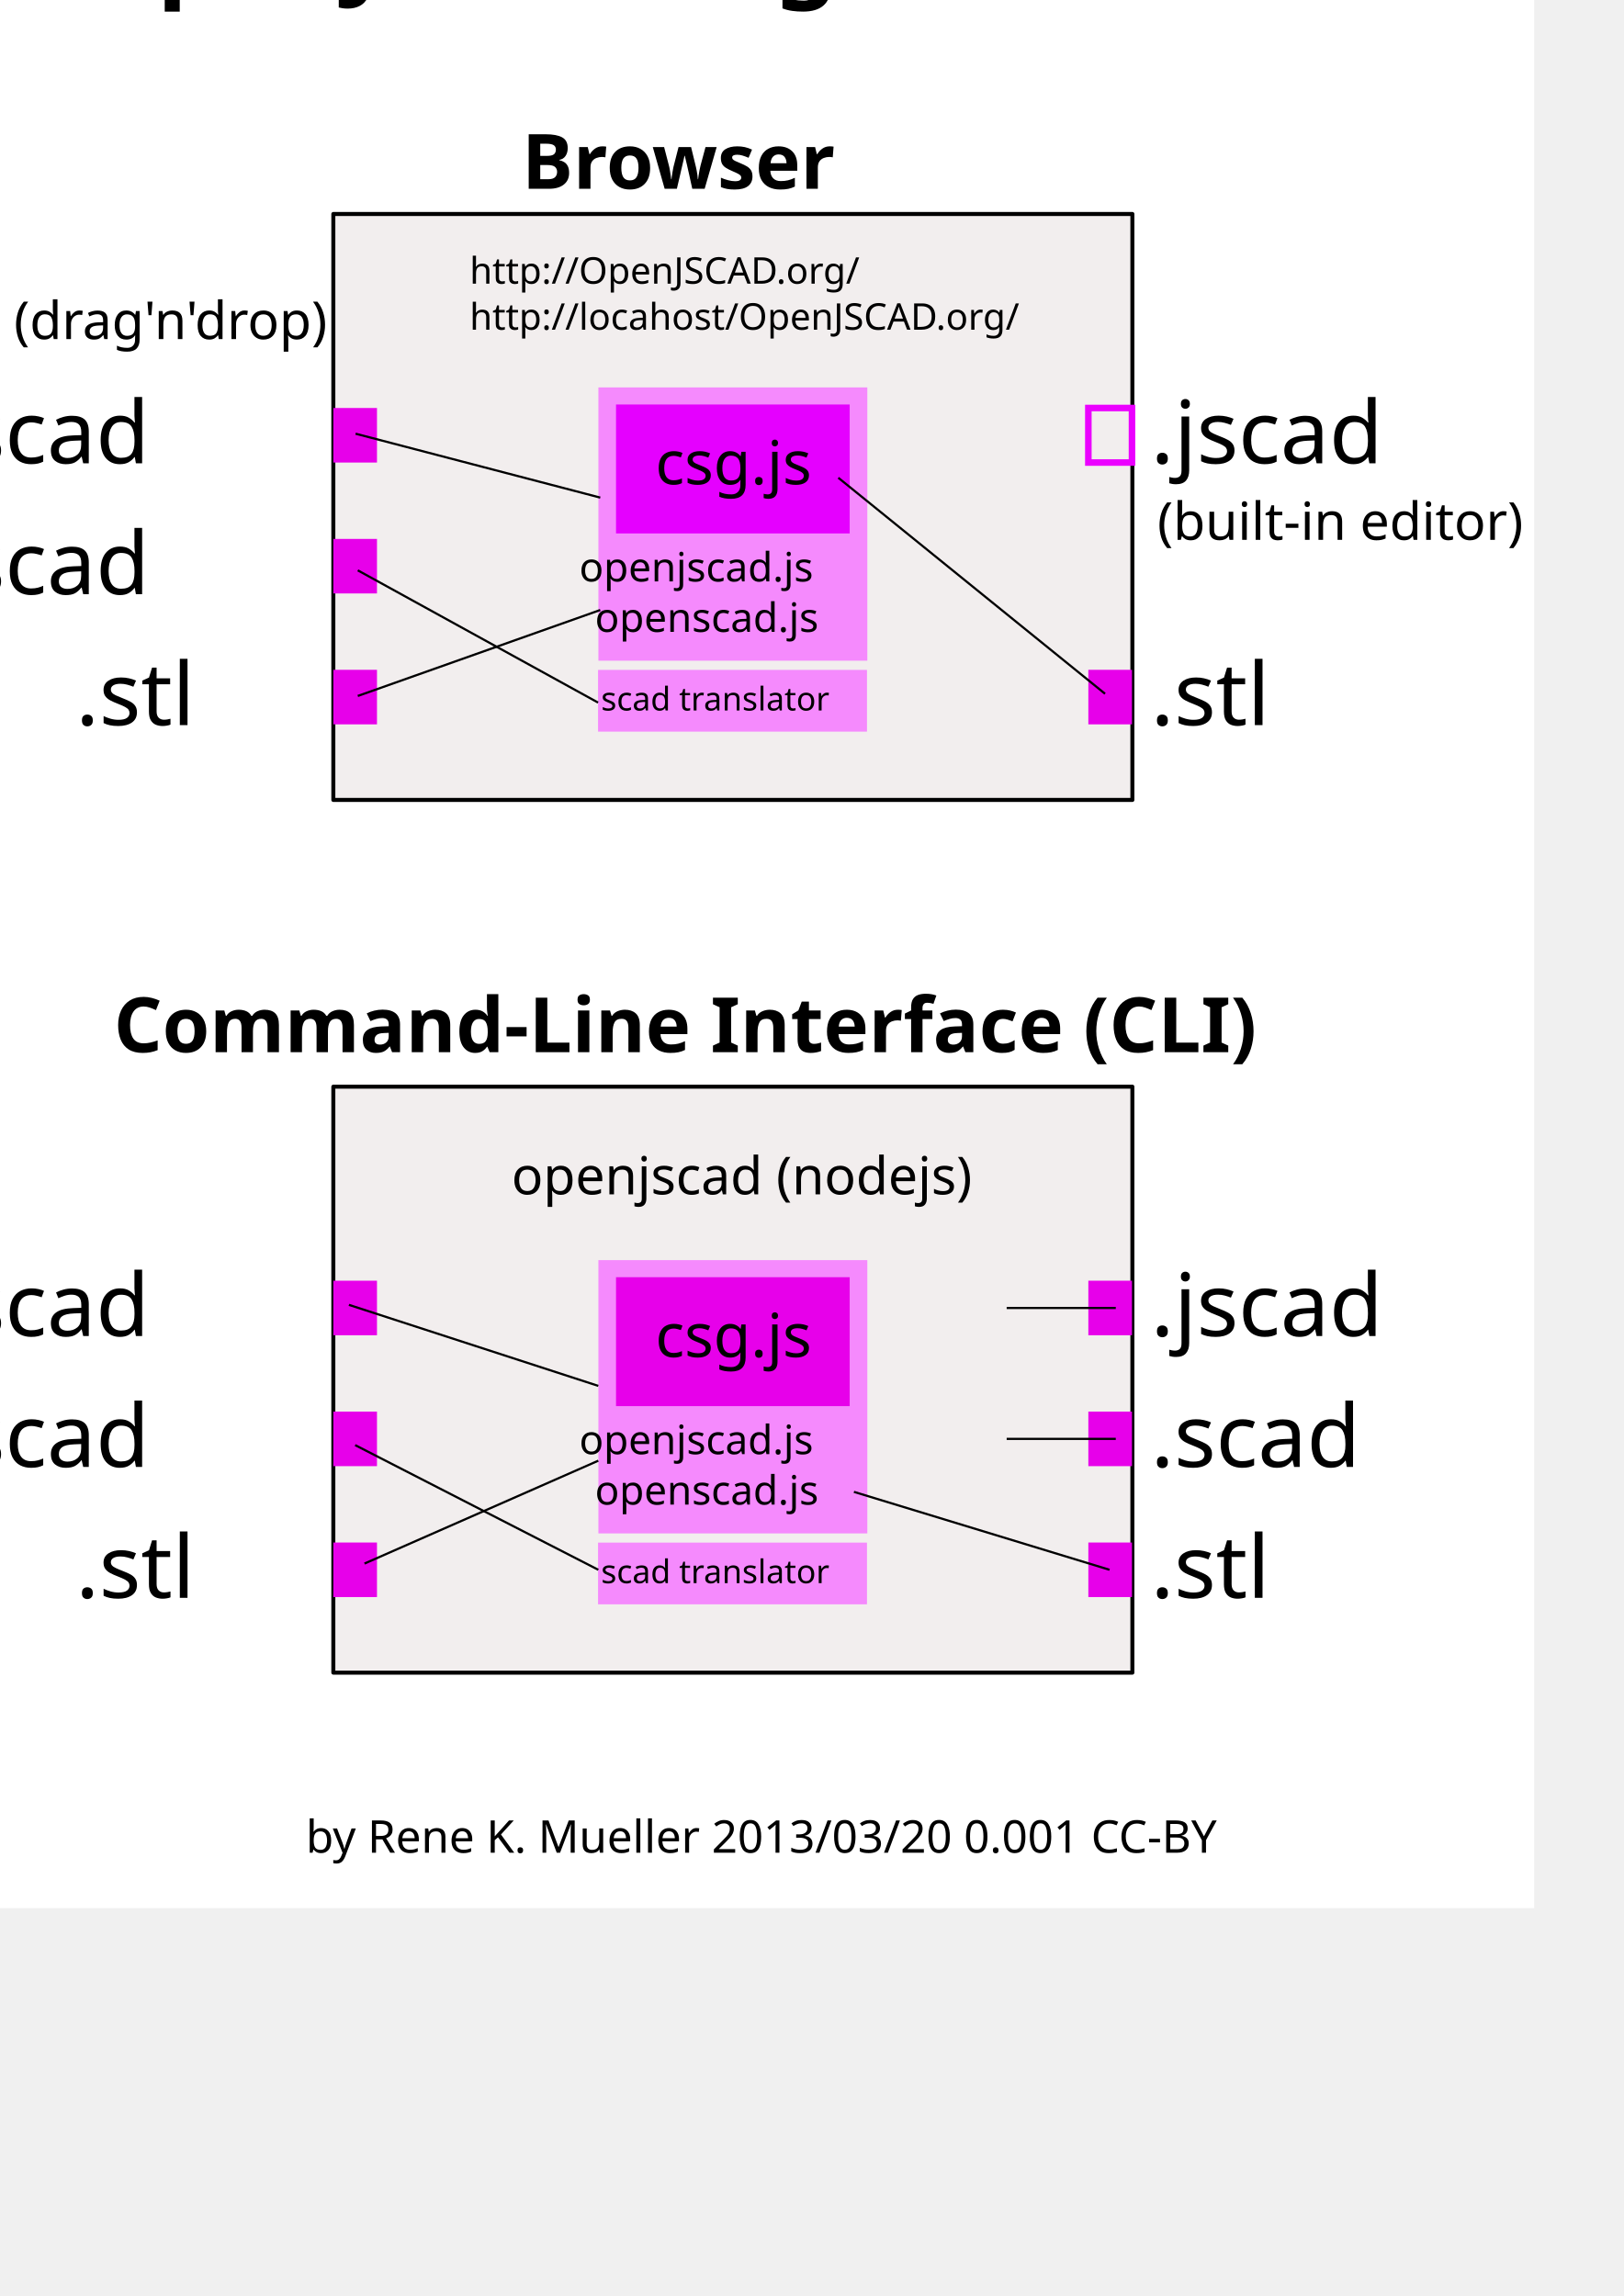
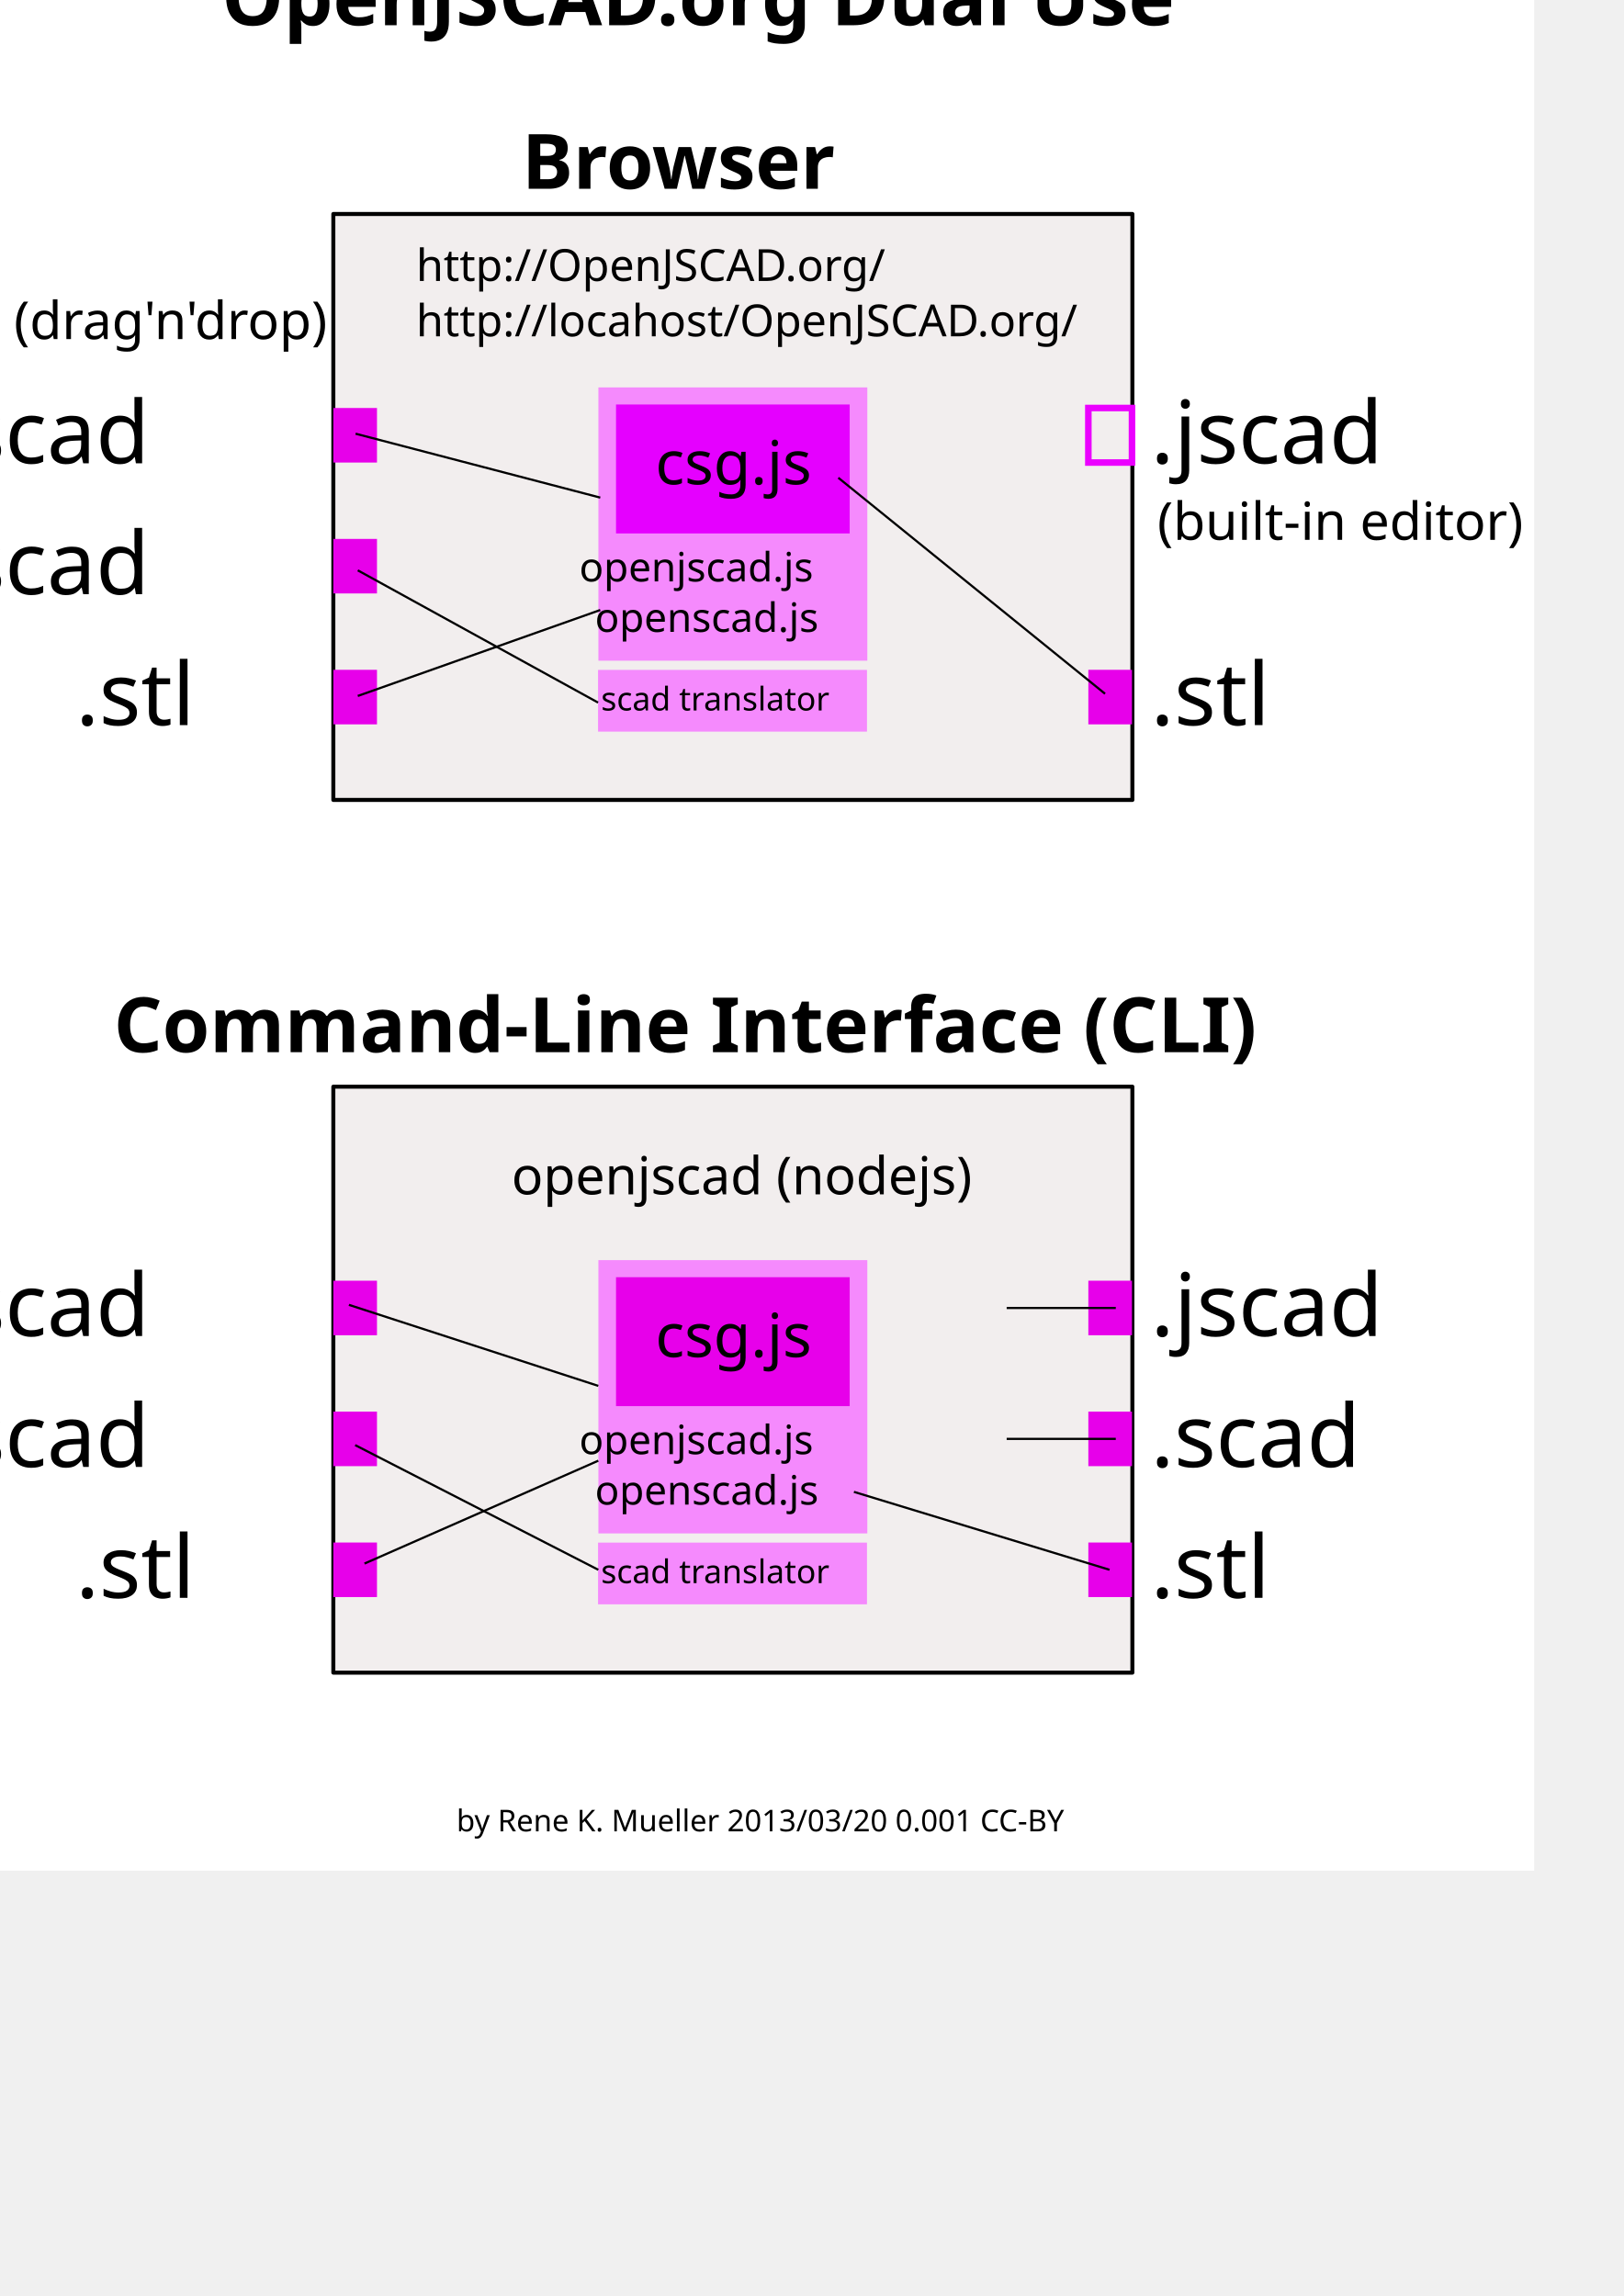
<svg xmlns="http://www.w3.org/2000/svg" width="744.094" height="1052.362" id="svg2" version="1.1">
  <defs id="defs4" />
  <g id="layer1">
-     <rect style="fill:#ffffff;fill-opacity:1;stroke:none" id="rect4300" width="711.147" height="941.462" x="-8.081" y="-66.887" />
+     <rect style="fill:#ffffff;fill-opacity:1;stroke:none" id="rect4300" width="711.147" height="884.319" x="-8.081" y="-26.887" />
    <text xml:space="preserve" style="font-size:40px;font-style:normal;font-weight:normal;line-height:125%;letter-spacing:0px;word-spacing:0px;fill:#000000;fill-opacity:1;stroke:none;font-family:Sans" x="286.883" y="306.87" id="text4128">
      <tspan id="tspan4130" x="286.883" y="306.87" />
    </text>
-     <text id="text4254" y="-5.745" x="347.357" style="font-size:46.121px;font-style:normal;font-variant:normal;font-weight:bold;font-stretch:normal;text-align:center;line-height:125%;letter-spacing:0px;word-spacing:0px;writing-mode:lr-tb;text-anchor:middle;fill:#000000;fill-opacity:1;stroke:none;font-family:Sans;-inkscape-font-specification:Sans Bold" xml:space="preserve">
-       <tspan y="-5.745" x="347.357" id="tspan4256">OpenJSCAD.org Dual Use</tspan>
+     <text id="text4254" y="11.553" x="343.102" style="font-size:35.681px;font-style:normal;font-variant:normal;font-weight:bold;font-stretch:normal;text-align:center;line-height:125%;letter-spacing:0px;word-spacing:0px;writing-mode:lr-tb;text-anchor:middle;fill:#000000;fill-opacity:1;stroke:none;font-family:Sans;-inkscape-font-specification:Sans Bold" xml:space="preserve">
+       <tspan y="11.553" x="343.102" id="tspan4256">OpenJSCAD.org Dual Use</tspan>
    </text>
    <rect style="fill:#f2eeee;fill-opacity:1;stroke:#000000;stroke-width:1.836;stroke-linecap:round;stroke-linejoin:round;stroke-miterlimit:4;stroke-opacity:1;stroke-dasharray:none;stroke-dashoffset:0" id="rect3967" width="366.182" height="268.571" x="152.756" y="98.076" />
-     <text xml:space="preserve" style="font-size:16.871px;font-style:normal;font-variant:normal;font-weight:normal;font-stretch:normal;text-align:start;line-height:125%;letter-spacing:0px;word-spacing:0px;writing-mode:lr-tb;text-anchor:start;fill:#000000;fill-opacity:1;stroke:none;font-family:Sans;-inkscape-font-specification:Sans" x="215.215" y="130.026" id="text3757">
-       <tspan id="tspan3759" x="215.215" y="130.026">http://OpenJSCAD.org/</tspan>
-       <tspan x="215.215" y="151.114" id="tspan3763">http://locahost/OpenJSCAD.org/</tspan>
+     <text xml:space="preserve" style="font-size:20.299px;font-style:normal;font-variant:normal;font-weight:normal;font-stretch:normal;text-align:start;line-height:125%;letter-spacing:0px;word-spacing:0px;writing-mode:lr-tb;text-anchor:start;fill:#000000;fill-opacity:1;stroke:none;font-family:Sans;-inkscape-font-specification:Sans" x="190.704" y="128.771" id="text3757">
+       <tspan id="tspan3759" x="190.704" y="128.771">http://OpenJSCAD.org/</tspan>
+       <tspan x="190.704" y="154.145" id="tspan3763">http://locahost/OpenJSCAD.org/</tspan>
    </text>
    <rect y="498.076" x="152.756" height="268.571" width="366.182" id="rect3778" style="fill:#f2eeee;fill-opacity:1;stroke:#000000;stroke-width:1.836;stroke-linecap:round;stroke-linejoin:round;stroke-miterlimit:4;stroke-opacity:1;stroke-dasharray:none;stroke-dashoffset:0" />
    <text xml:space="preserve" style="font-size:35px;font-style:normal;font-variant:normal;font-weight:bold;font-stretch:normal;text-align:center;line-height:125%;letter-spacing:0px;word-spacing:0px;writing-mode:lr-tb;text-anchor:middle;fill:#000000;fill-opacity:1;stroke:none;font-family:Sans;-inkscape-font-specification:Sans Bold" x="333.688" y="86.529" id="text3788">
      <tspan id="tspan3790" x="333.688" y="86.529">Browser</tspan>
    </text>
    <text xml:space="preserve" style="font-size:35px;font-style:normal;font-variant:normal;font-weight:bold;font-stretch:normal;text-align:center;line-height:125%;letter-spacing:0px;word-spacing:0px;writing-mode:lr-tb;text-anchor:middle;fill:#000000;fill-opacity:1;stroke:none;font-family:Sans;-inkscape-font-specification:Sans Bold" x="336.732" y="482.261" id="text3792">
      <tspan id="tspan3794" x="336.732" y="482.261">Command-Line Interface (CLI)</tspan>
    </text>
    <text xml:space="preserve" style="font-size:40px;font-style:normal;font-variant:normal;font-weight:normal;font-stretch:normal;text-align:end;line-height:125%;letter-spacing:0px;word-spacing:0px;writing-mode:lr-tb;text-anchor:end;fill:#000000;fill-opacity:1;stroke:none;font-family:Sans;-inkscape-font-specification:Sans" x="141.328" y="612.362" id="text3826">
      <tspan id="tspan3828" x="141.328" y="612.362">.jscad</tspan>
      <tspan x="141.328" y="662.362" id="tspan3832" />
    </text>
    <text id="text3844" y="672.362" x="141.328" style="font-size:40px;font-style:normal;font-variant:normal;font-weight:normal;font-stretch:normal;text-align:end;line-height:125%;letter-spacing:0px;word-spacing:0px;writing-mode:lr-tb;text-anchor:end;fill:#000000;fill-opacity:1;stroke:none;font-family:Sans;-inkscape-font-specification:Sans" xml:space="preserve">
      <tspan y="672.362" x="141.328" id="tspan3846">.scad</tspan>
      <tspan id="tspan3848" y="722.362" x="141.328" />
    </text>
    <text xml:space="preserve" style="font-size:40px;font-style:normal;font-variant:normal;font-weight:normal;font-stretch:normal;text-align:end;line-height:125%;letter-spacing:0px;word-spacing:0px;writing-mode:lr-tb;text-anchor:end;fill:#000000;fill-opacity:1;stroke:none;font-family:Sans;-inkscape-font-specification:Sans" x="141.328" y="732.362" id="text3850">
      <tspan x="141.328" y="732.362" id="tspan3854">.stl</tspan>
    </text>
    <text id="text3886" y="612.362" x="527.328" style="font-size:40px;font-style:normal;font-variant:normal;font-weight:normal;font-stretch:normal;text-align:start;line-height:125%;letter-spacing:0px;word-spacing:0px;writing-mode:lr-tb;text-anchor:start;fill:#000000;fill-opacity:1;stroke:none;font-family:Sans;-inkscape-font-specification:Sans" xml:space="preserve">
      <tspan y="612.362" x="527.328" id="tspan3888">.jscad</tspan>
      <tspan id="tspan3890" y="662.362" x="527.328" />
    </text>
    <text xml:space="preserve" style="font-size:40px;font-style:normal;font-variant:normal;font-weight:normal;font-stretch:normal;text-align:start;line-height:125%;letter-spacing:0px;word-spacing:0px;writing-mode:lr-tb;text-anchor:start;fill:#000000;fill-opacity:1;stroke:none;font-family:Sans;-inkscape-font-specification:Sans" x="527.328" y="672.362" id="text3892">
      <tspan id="tspan3894" x="527.328" y="672.362">.scad</tspan>
      <tspan x="527.328" y="722.362" id="tspan3896" />
    </text>
    <text id="text3898" y="732.362" x="527.328" style="font-size:40px;font-style:normal;font-variant:normal;font-weight:normal;font-stretch:normal;text-align:start;line-height:125%;letter-spacing:0px;word-spacing:0px;writing-mode:lr-tb;text-anchor:start;fill:#000000;fill-opacity:1;stroke:none;font-family:Sans;-inkscape-font-specification:Sans" xml:space="preserve">
      <tspan id="tspan3900" y="732.362" x="527.328">.stl</tspan>
    </text>
    <rect style="fill:#e700ea;fill-opacity:1;stroke:none" id="rect3858" width="20" height="25" x="152.756" y="587.005" />
    <rect y="647.005" x="152.756" height="25" width="20" id="rect3860" style="fill:#e700ea;fill-opacity:1;stroke:none" />
    <rect style="fill:#e700ea;fill-opacity:1;stroke:none" id="rect3862" width="20" height="25" x="152.756" y="707.005" />
    <rect style="fill:#e700ea;fill-opacity:1;stroke:none" id="rect3868" width="20" height="25" x="498.756" y="647.005" />
    <rect y="707.005" x="498.756" height="25" width="20" id="rect3870" style="fill:#e700ea;fill-opacity:1;stroke:none" />
    <rect y="587.005" x="498.756" height="25" width="20" id="rect3904" style="fill:#e700ea;fill-opacity:1;stroke:none" />
    <rect y="187.005" x="152.756" height="25" width="20" id="rect3906" style="fill:#e700ea;fill-opacity:1;stroke:none" />
    <rect style="fill:#e700ea;fill-opacity:1;stroke:none" id="rect3908" width="20" height="25" x="152.756" y="247.005" />
    <rect y="307.005" x="152.756" height="25" width="20" id="rect3910" style="fill:#e700ea;fill-opacity:1;stroke:none" />
    <text id="text3926" y="212.362" x="141.328" style="font-size:40px;font-style:normal;font-variant:normal;font-weight:normal;font-stretch:normal;text-align:end;line-height:125%;letter-spacing:0px;word-spacing:0px;writing-mode:lr-tb;text-anchor:end;fill:#000000;fill-opacity:1;stroke:none;font-family:Sans;-inkscape-font-specification:Sans" xml:space="preserve">
      <tspan y="212.362" x="141.328" id="tspan3928">.jscad</tspan>
      <tspan id="tspan3930" y="262.362" x="141.328" />
    </text>
    <text xml:space="preserve" style="font-size:40px;font-style:normal;font-variant:normal;font-weight:normal;font-stretch:normal;text-align:end;line-height:125%;letter-spacing:0px;word-spacing:0px;writing-mode:lr-tb;text-anchor:end;fill:#000000;fill-opacity:1;stroke:none;font-family:Sans;-inkscape-font-specification:Sans" x="141.328" y="272.362" id="text3932">
      <tspan id="tspan3934" x="141.328" y="272.362">.scad</tspan>
      <tspan x="141.328" y="322.362" id="tspan3936" />
    </text>
    <text id="text3938" y="332.362" x="141.328" style="font-size:40px;font-style:normal;font-variant:normal;font-weight:normal;font-stretch:normal;text-align:end;line-height:125%;letter-spacing:0px;word-spacing:0px;writing-mode:lr-tb;text-anchor:end;fill:#000000;fill-opacity:1;stroke:none;font-family:Sans;-inkscape-font-specification:Sans" xml:space="preserve">
      <tspan id="tspan3940" y="332.362" x="141.328">.stl</tspan>
    </text>
    <text xml:space="preserve" style="font-size:40px;font-style:normal;font-variant:normal;font-weight:normal;font-stretch:normal;text-align:start;line-height:125%;letter-spacing:0px;word-spacing:0px;writing-mode:lr-tb;text-anchor:start;fill:#000000;fill-opacity:1;stroke:none;font-family:Sans;-inkscape-font-specification:Sans" x="527.328" y="332.362" id="text3950">
      <tspan x="527.328" y="332.362" id="tspan3952">.stl</tspan>
    </text>
    <rect style="fill:#e700ea;fill-opacity:1;stroke:none" id="rect3954" width="20" height="25" x="498.756" y="307.005" />
    <text id="text4014" y="547.417" x="234.41" style="font-size:24px;font-style:normal;font-variant:normal;font-weight:normal;font-stretch:normal;text-align:start;line-height:125%;letter-spacing:0px;word-spacing:0px;writing-mode:lr-tb;text-anchor:start;fill:#000000;fill-opacity:1;stroke:none;font-family:Sans;-inkscape-font-specification:Sans" xml:space="preserve">
      <tspan id="tspan4018" y="547.417" x="234.41">openjscad (nodejs)</tspan>
    </text>
    <rect style="fill:#f58afd;fill-opacity:1;stroke:none" id="rect4126" width="123.239" height="125.259" x="274.228" y="177.57" />
    <rect style="fill:#e500ff;fill-opacity:1;stroke:none" id="rect4107" width="107.076" height="59.094" x="282.309" y="185.399" />
    <text xml:space="preserve" style="font-size:27.776px;font-style:normal;font-weight:normal;line-height:125%;letter-spacing:0px;word-spacing:0px;fill:#000000;fill-opacity:1;stroke:none;font-family:Sans" x="300.334" y="221.964" id="text4109">
      <tspan id="tspan4111" x="300.334" y="221.964">csg.js</tspan>
    </text>
    <text id="text4132" y="266.499" x="335.897" style="font-size:18.492px;font-style:normal;font-variant:normal;font-weight:normal;font-stretch:normal;text-align:center;line-height:125%;letter-spacing:0px;word-spacing:0px;writing-mode:lr-tb;text-anchor:middle;fill:#000000;fill-opacity:1;stroke:none;font-family:Sans;-inkscape-font-specification:Sans" xml:space="preserve">
      <tspan y="266.499" x="335.897" id="tspan4134">openjscad.js</tspan>
      <tspan y="289.614" x="335.897" id="tspan4138">openscad.js</tspan>
    </text>
    <rect style="fill:#f58afd;fill-opacity:1;stroke:none" id="rect4158" width="123.239" height="28.284" x="274.069" y="307.052" />
    <text xml:space="preserve" style="font-size:14.942px;font-style:normal;font-variant:normal;font-weight:normal;font-stretch:normal;text-align:center;line-height:125%;letter-spacing:0px;word-spacing:0px;writing-mode:lr-tb;text-anchor:middle;fill:#000000;fill-opacity:1;stroke:none;font-family:Sans;-inkscape-font-specification:Sans" x="337.489" y="325.635" id="text4160">
      <tspan id="tspan4164" x="337.489" y="325.635">scad translator</tspan>
    </text>
    <path style="fill:none;stroke:#000000;stroke-width:1px;stroke-linecap:butt;stroke-linejoin:miter;stroke-opacity:1" d="M 163.962,318.991 275.079,279.595" id="path4168" />
    <path style="fill:none;stroke:#000000;stroke-width:1px;stroke-linecap:butt;stroke-linejoin:miter;stroke-opacity:1" d="m 162.952,198.783 112.127,29.294 0,0" id="path4170" />
    <path style="fill:none;stroke:#000000;stroke-width:1px;stroke-linecap:butt;stroke-linejoin:miter;stroke-opacity:1" d="m 163.962,261.413 110.107,60.609" id="path4172" />
    <path style="fill:none;stroke:#000000;stroke-width:1px;stroke-linecap:butt;stroke-linejoin:miter;stroke-opacity:1" d="m 384.176,218.986 122.228,98.995" id="path4187" />
    <rect y="577.57" x="274.228" height="125.259" width="123.239" id="rect4222" style="fill:#f58afd;fill-opacity:1;stroke:none" />
    <rect y="585.399" x="282.309" height="59.094" width="107.076" id="rect4224" style="fill:#e700ea;fill-opacity:1;stroke:none" />
    <text id="text4226" y="621.964" x="300.334" style="font-size:27.776px;font-style:normal;font-weight:normal;line-height:125%;letter-spacing:0px;word-spacing:0px;fill:#000000;fill-opacity:1;stroke:none;font-family:Sans" xml:space="preserve">
      <tspan y="621.964" x="300.334" id="tspan4228">csg.js</tspan>
    </text>
    <text xml:space="preserve" style="font-size:18.492px;font-style:normal;font-variant:normal;font-weight:normal;font-stretch:normal;text-align:center;line-height:125%;letter-spacing:0px;word-spacing:0px;writing-mode:lr-tb;text-anchor:middle;fill:#000000;fill-opacity:1;stroke:none;font-family:Sans;-inkscape-font-specification:Sans" x="335.897" y="666.499" id="text4230">
      <tspan id="tspan4232" x="335.897" y="666.499">openjscad.js</tspan>
      <tspan id="tspan4234" x="335.897" y="689.614">openscad.js</tspan>
    </text>
    <rect y="707.052" x="274.069" height="28.284" width="123.239" id="rect4236" style="fill:#f58afd;fill-opacity:1;stroke:none" />
    <text id="text4238" y="725.635" x="337.489" style="font-size:14.942px;font-style:normal;font-variant:normal;font-weight:normal;font-stretch:normal;text-align:center;line-height:125%;letter-spacing:0px;word-spacing:0px;writing-mode:lr-tb;text-anchor:middle;fill:#000000;fill-opacity:1;stroke:none;font-family:Sans;-inkscape-font-specification:Sans" xml:space="preserve">
      <tspan y="725.635" x="337.489" id="tspan4240">scad translator</tspan>
    </text>
    <path style="fill:none;stroke:#000000;stroke-width:1px;stroke-linecap:butt;stroke-linejoin:miter;stroke-opacity:1" d="m 159.899,598.076 114.286,37.143" id="path4242" />
    <path style="fill:none;stroke:#000000;stroke-width:1px;stroke-linecap:butt;stroke-linejoin:miter;stroke-opacity:1" d="m 162.756,662.362 111.429,57.143" id="path4244" />
    <path style="fill:none;stroke:#000000;stroke-width:1px;stroke-linecap:butt;stroke-linejoin:miter;stroke-opacity:1" d="M 167.042,716.648 274.185,669.505" id="path4246" />
    <path style="fill:none;stroke:#000000;stroke-width:1px;stroke-linecap:butt;stroke-linejoin:miter;stroke-opacity:1" d="m 391.328,683.791 117.143,35.714" id="path4248" />
    <path style="fill:none;stroke:#000000;stroke-width:1px;stroke-linecap:butt;stroke-linejoin:miter;stroke-opacity:1" d="m 461.328,599.505 50,0" id="path4252" />
    <text xml:space="preserve" style="font-size:40px;font-style:normal;font-variant:normal;font-weight:normal;font-stretch:normal;text-align:start;line-height:125%;letter-spacing:0px;word-spacing:0px;writing-mode:lr-tb;text-anchor:start;fill:#000000;fill-opacity:1;stroke:none;font-family:Sans;-inkscape-font-specification:Sans" x="527.328" y="212.362" id="text4258">
      <tspan id="tspan4260" x="527.328" y="212.362">.jscad</tspan>
      <tspan x="527.328" y="262.362" id="tspan4262" />
    </text>
    <text xml:space="preserve" style="font-size:24px;font-style:normal;font-variant:normal;font-weight:normal;font-stretch:normal;text-align:start;line-height:125%;letter-spacing:0px;word-spacing:0px;writing-mode:lr-tb;text-anchor:start;fill:#000000;fill-opacity:1;stroke:none;font-family:Sans;-inkscape-font-specification:Sans" x="530.41" y="247.417" id="text4264">
      <tspan x="530.41" y="247.417" id="tspan4266">(built-in editor)</tspan>
    </text>
    <text id="text4268" y="155.417" x="6.41" style="font-size:24px;font-style:normal;font-variant:normal;font-weight:normal;font-stretch:normal;text-align:start;line-height:125%;letter-spacing:0px;word-spacing:0px;writing-mode:lr-tb;text-anchor:start;fill:#000000;fill-opacity:1;stroke:none;font-family:Sans;-inkscape-font-specification:Sans" xml:space="preserve">
      <tspan id="tspan4270" y="155.417" x="6.41">(drag'n'drop)</tspan>
    </text>
    <rect style="fill:none;stroke:#eb00ff;stroke-width:3;stroke-miterlimit:4;stroke-opacity:1;stroke-dasharray:none" id="rect4285" width="20" height="25" x="498.756" y="187.005" />
    <path id="path4298" d="m 461.328,659.505 50,0" style="fill:none;stroke:#000000;stroke-width:1px;stroke-linecap:butt;stroke-linejoin:miter;stroke-opacity:1" />
-     <text xml:space="preserve" style="font-size:20.705px;font-style:normal;font-weight:normal;line-height:125%;letter-spacing:0px;word-spacing:0px;fill:#000000;fill-opacity:1;stroke:none;font-family:Sans" x="140.176" y="849.176" id="text4302">
-       <tspan id="tspan4304" x="140.176" y="849.176">by Rene K. Mueller 2013/03/20 0.001 CC-BY</tspan>
+     <text xml:space="preserve" style="font-size:13.812px;font-style:normal;font-weight:normal;line-height:125%;letter-spacing:0px;word-spacing:0px;fill:#000000;fill-opacity:1;stroke:none;font-family:Sans" x="209.199" y="839.392" id="text4302">
+       <tspan id="tspan4304" x="209.199" y="839.392">by Rene K. Mueller 2013/03/20 0.001 CC-BY</tspan>
    </text>
  </g>
</svg>
